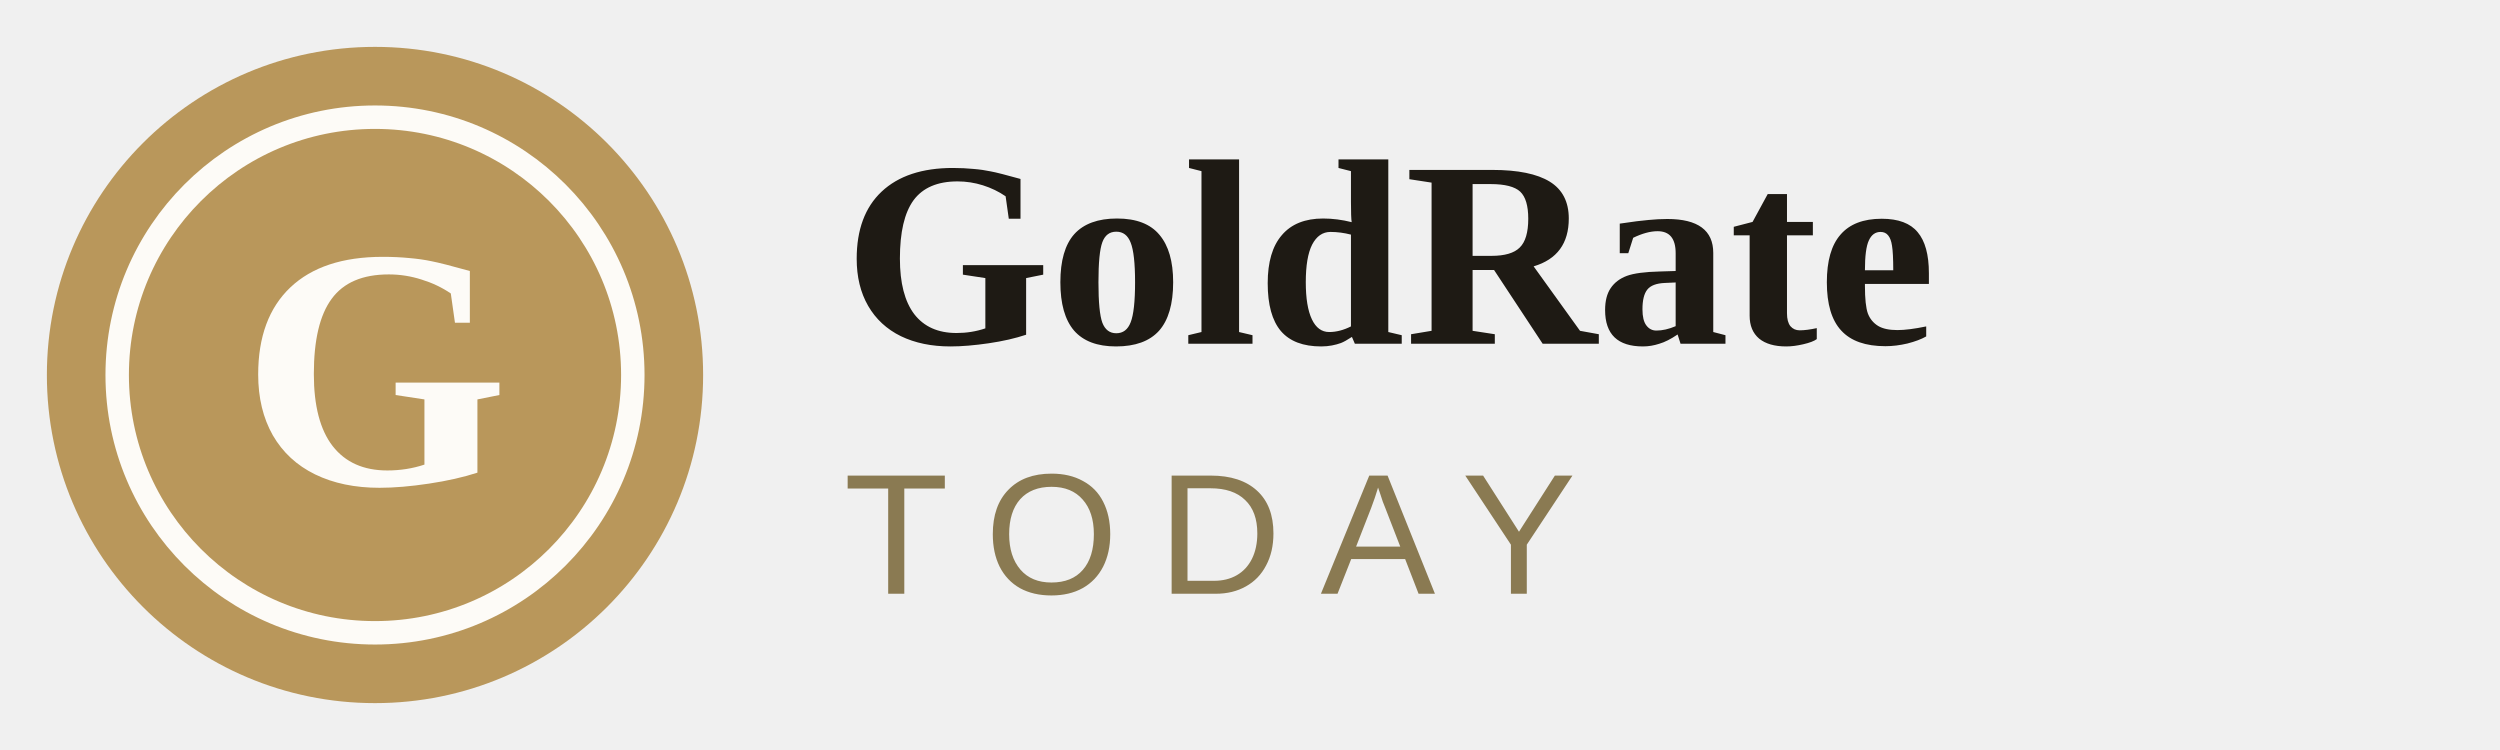
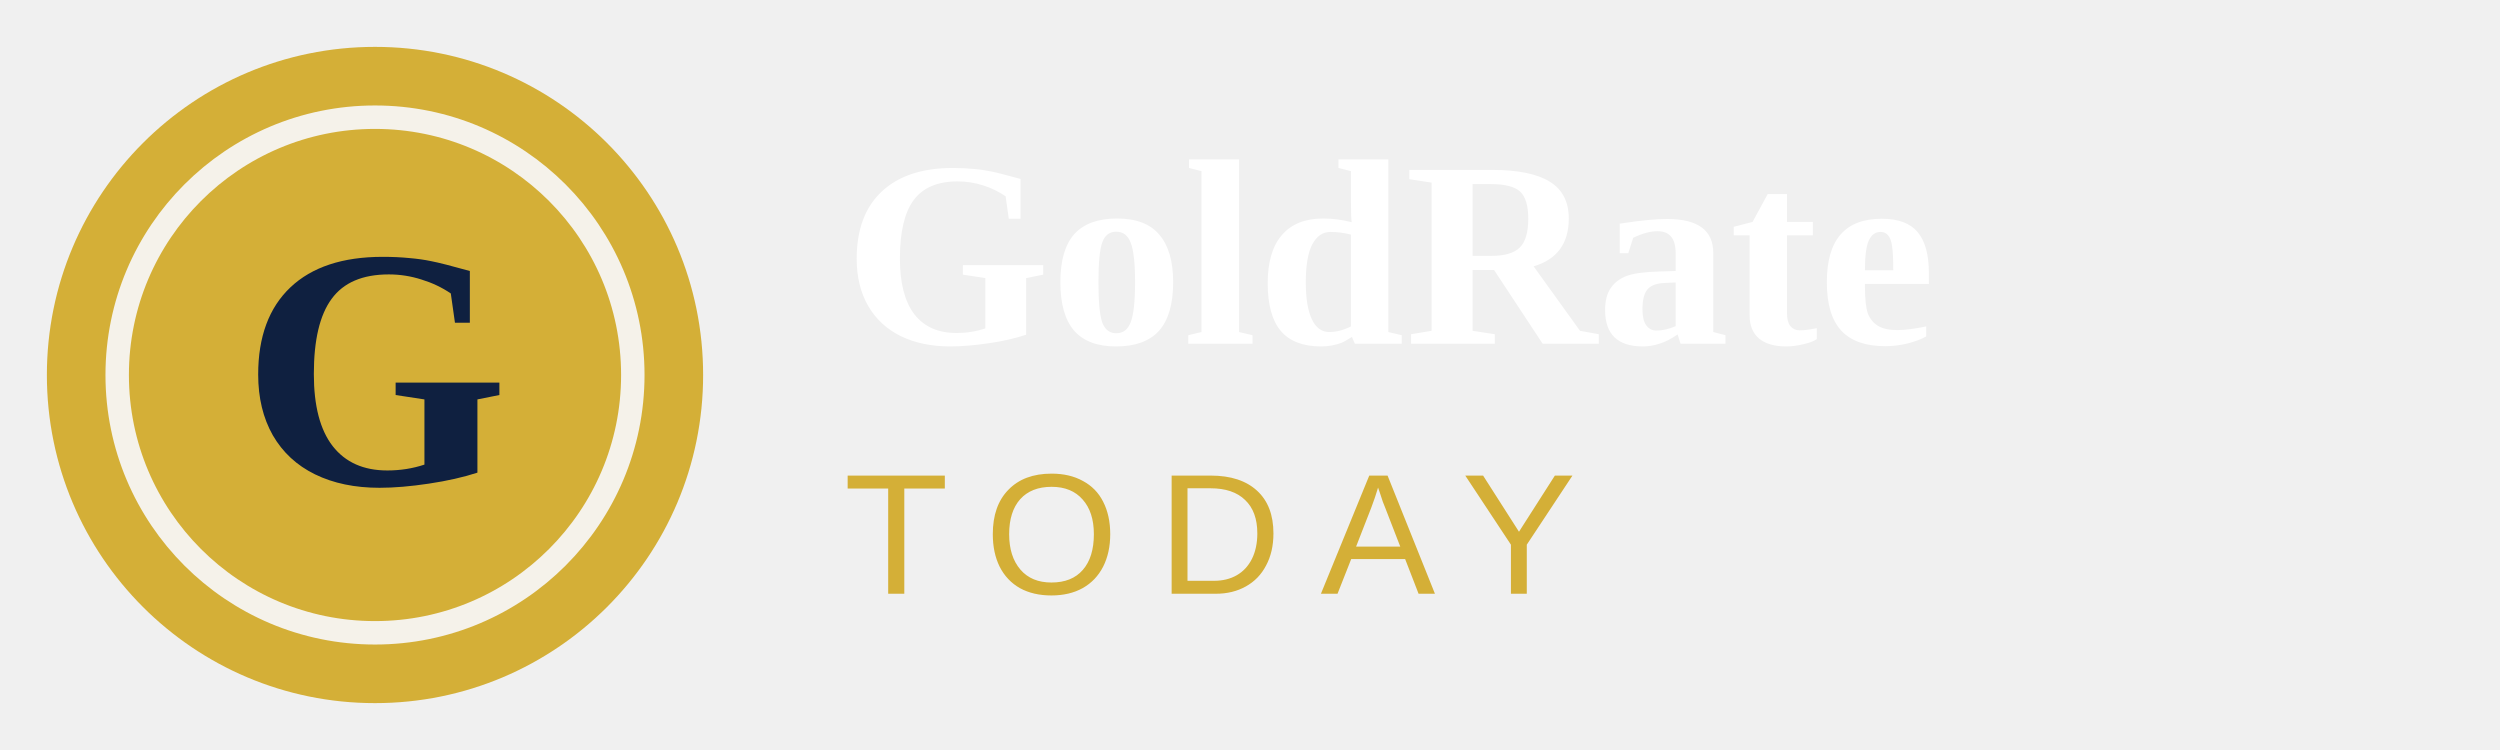
<svg xmlns="http://www.w3.org/2000/svg" width="160" height="48" viewBox="0 0 160 48" role="img" aria-label="GoldRateToday logo">
-   <circle cx="24" cy="24" r="21" fill="#B9975B" />
-   <circle cx="24" cy="24" r="16.5" fill="none" stroke="#FDFBF7" stroke-width="1.5" />
-   <text x="24" y="31" text-anchor="middle" font-family="Georgia, 'Times New Roman', serif" font-size="22" font-weight="700" fill="#FDFBF7">G</text>
-   <text x="54" y="22" font-family="Georgia, 'Times New Roman', serif" font-size="17" font-weight="700" fill="#1E1A14">GoldRate</text>
-   <text x="54" y="38" font-family="Arial, Helvetica, sans-serif" font-size="11" letter-spacing="2.5" fill="#8A7A52">TODAY</text>
+   <circle cx="24" cy="24" r="21" fill="#D4AF37" />
+   <circle cx="24" cy="24" r="16.5" fill="none" stroke="#F5F2EA" stroke-width="1.5" />
+   <text x="24" y="31" text-anchor="middle" font-family="Georgia, 'Times New Roman', serif" font-size="22" font-weight="700" fill="#0F2040">G</text>
+   <text x="54" y="22" font-family="Georgia, 'Times New Roman', serif" font-size="17" font-weight="700" fill="#FFFFFF">GoldRate</text>
+   <text x="54" y="38" font-family="Arial, Helvetica, sans-serif" font-size="11" letter-spacing="2.5" fill="#D4AF37">TODAY</text>
</svg>
